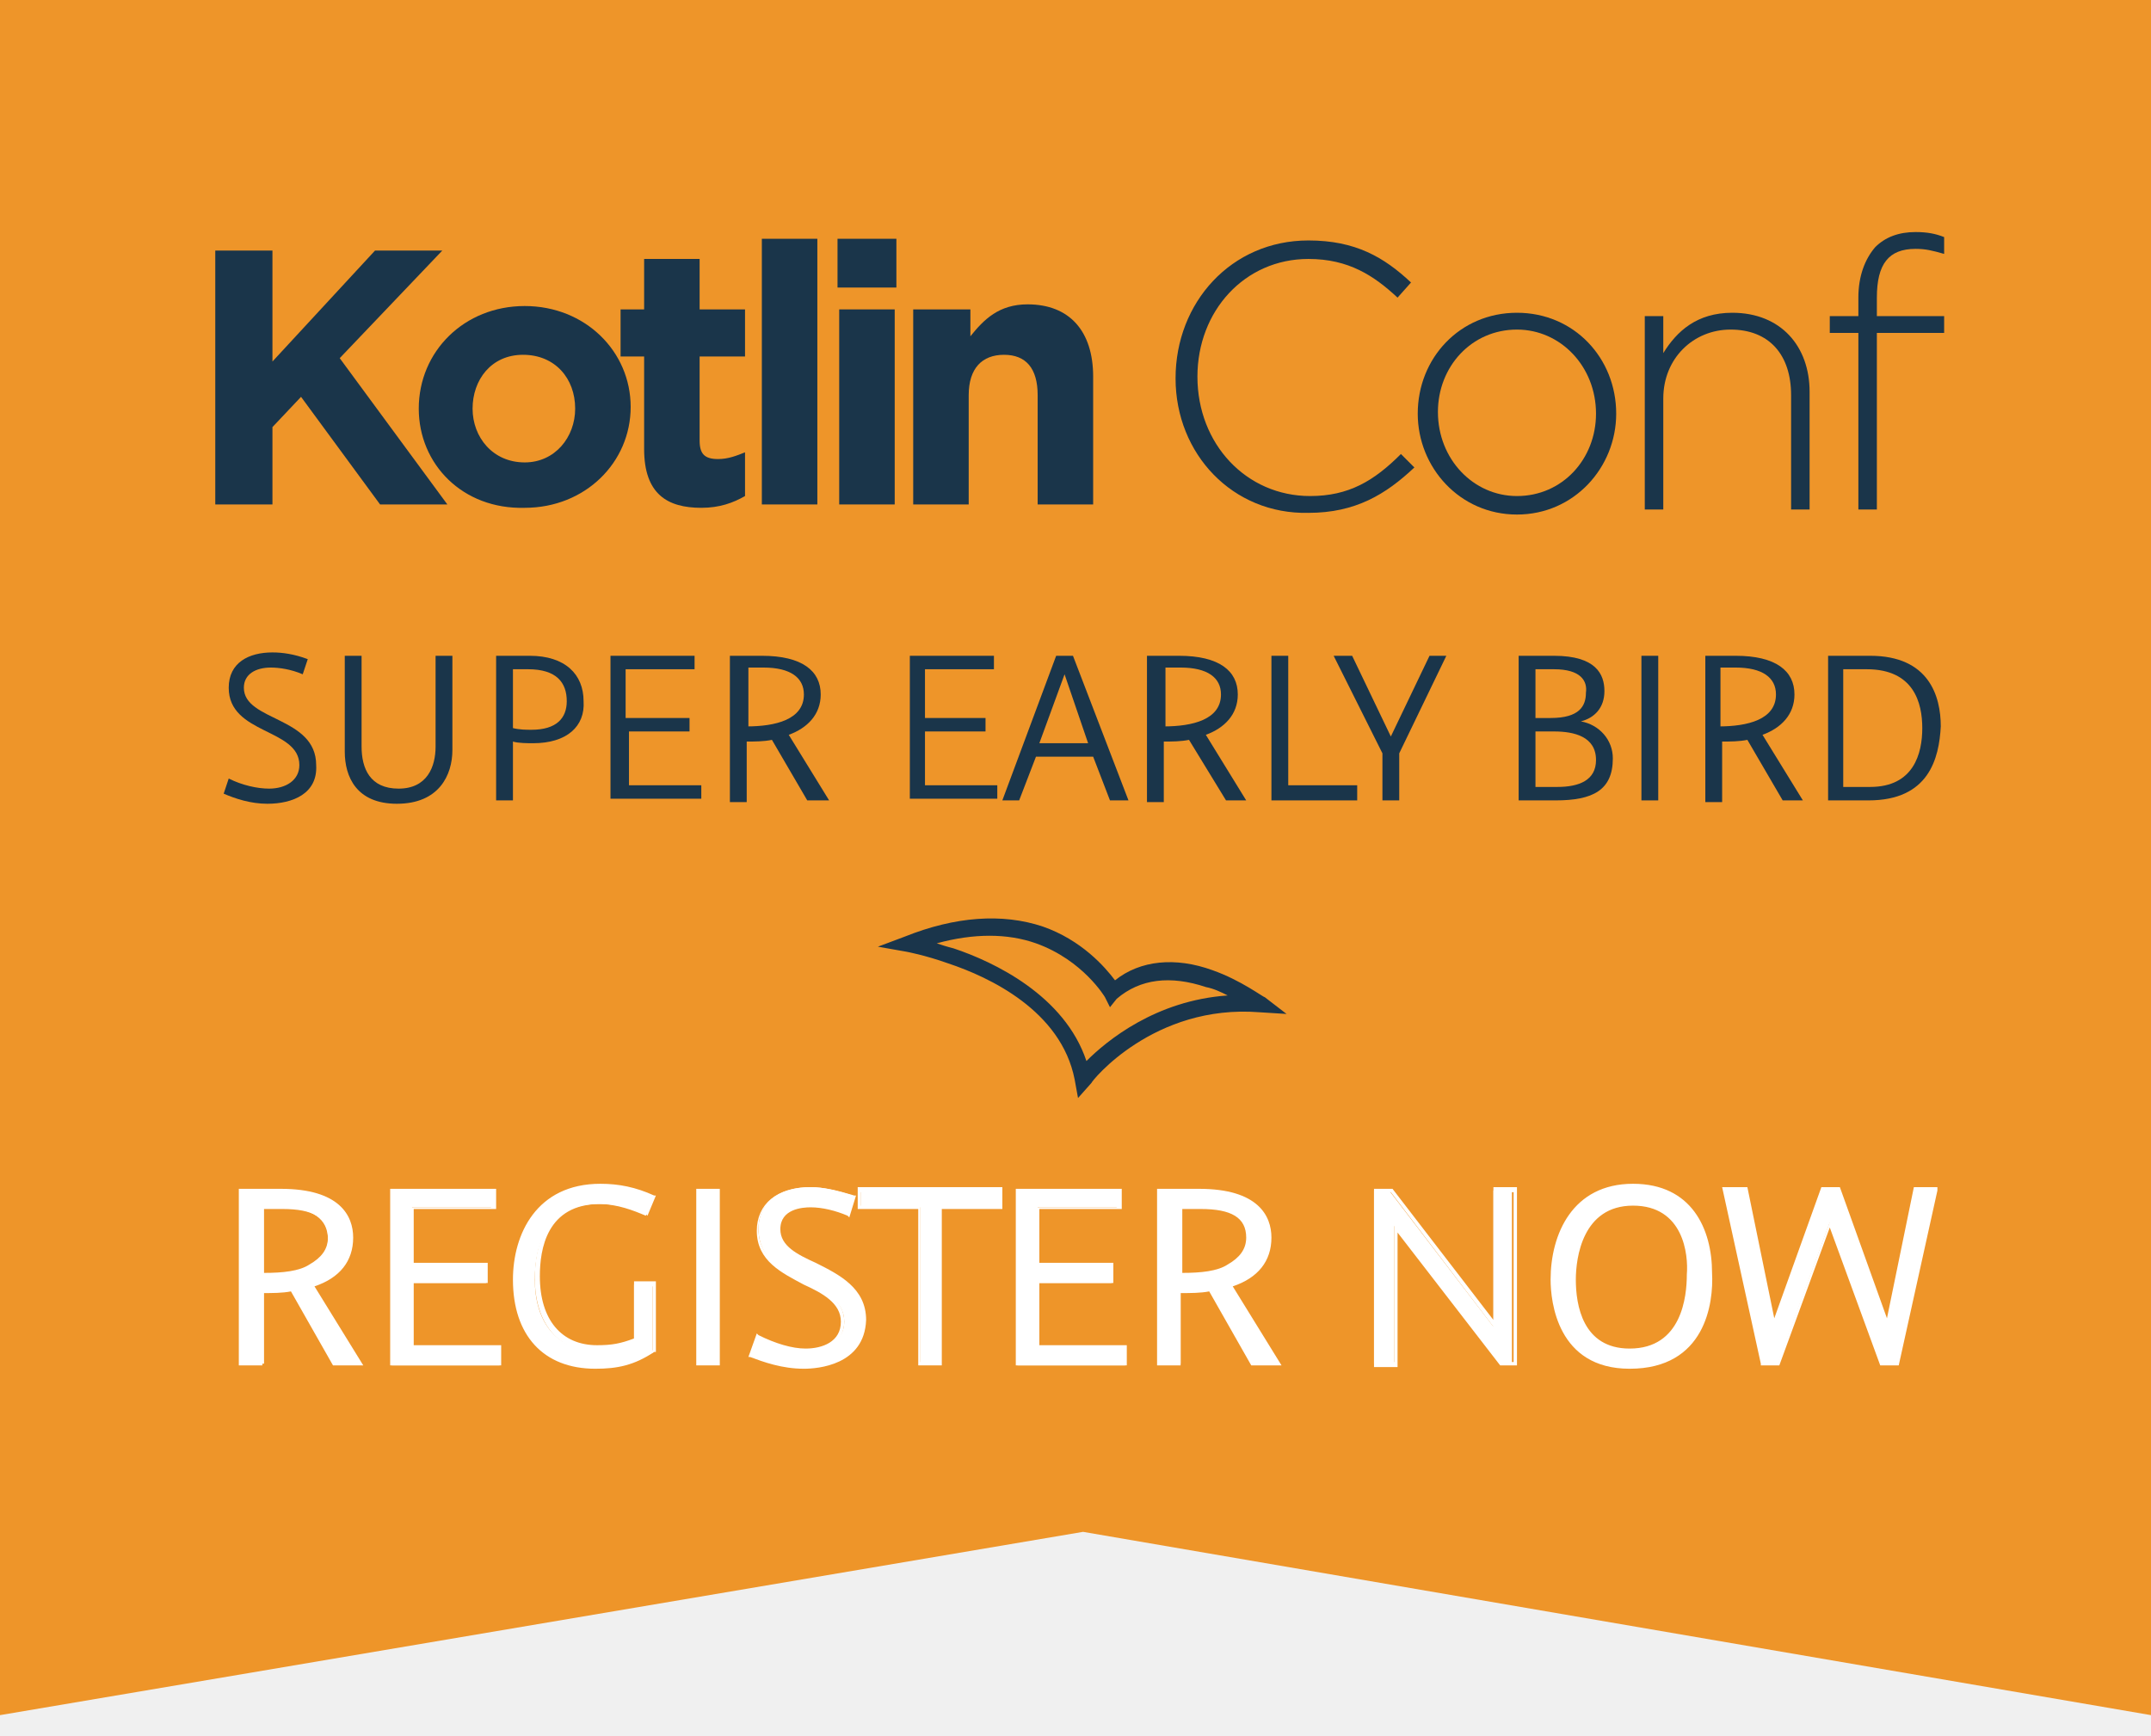
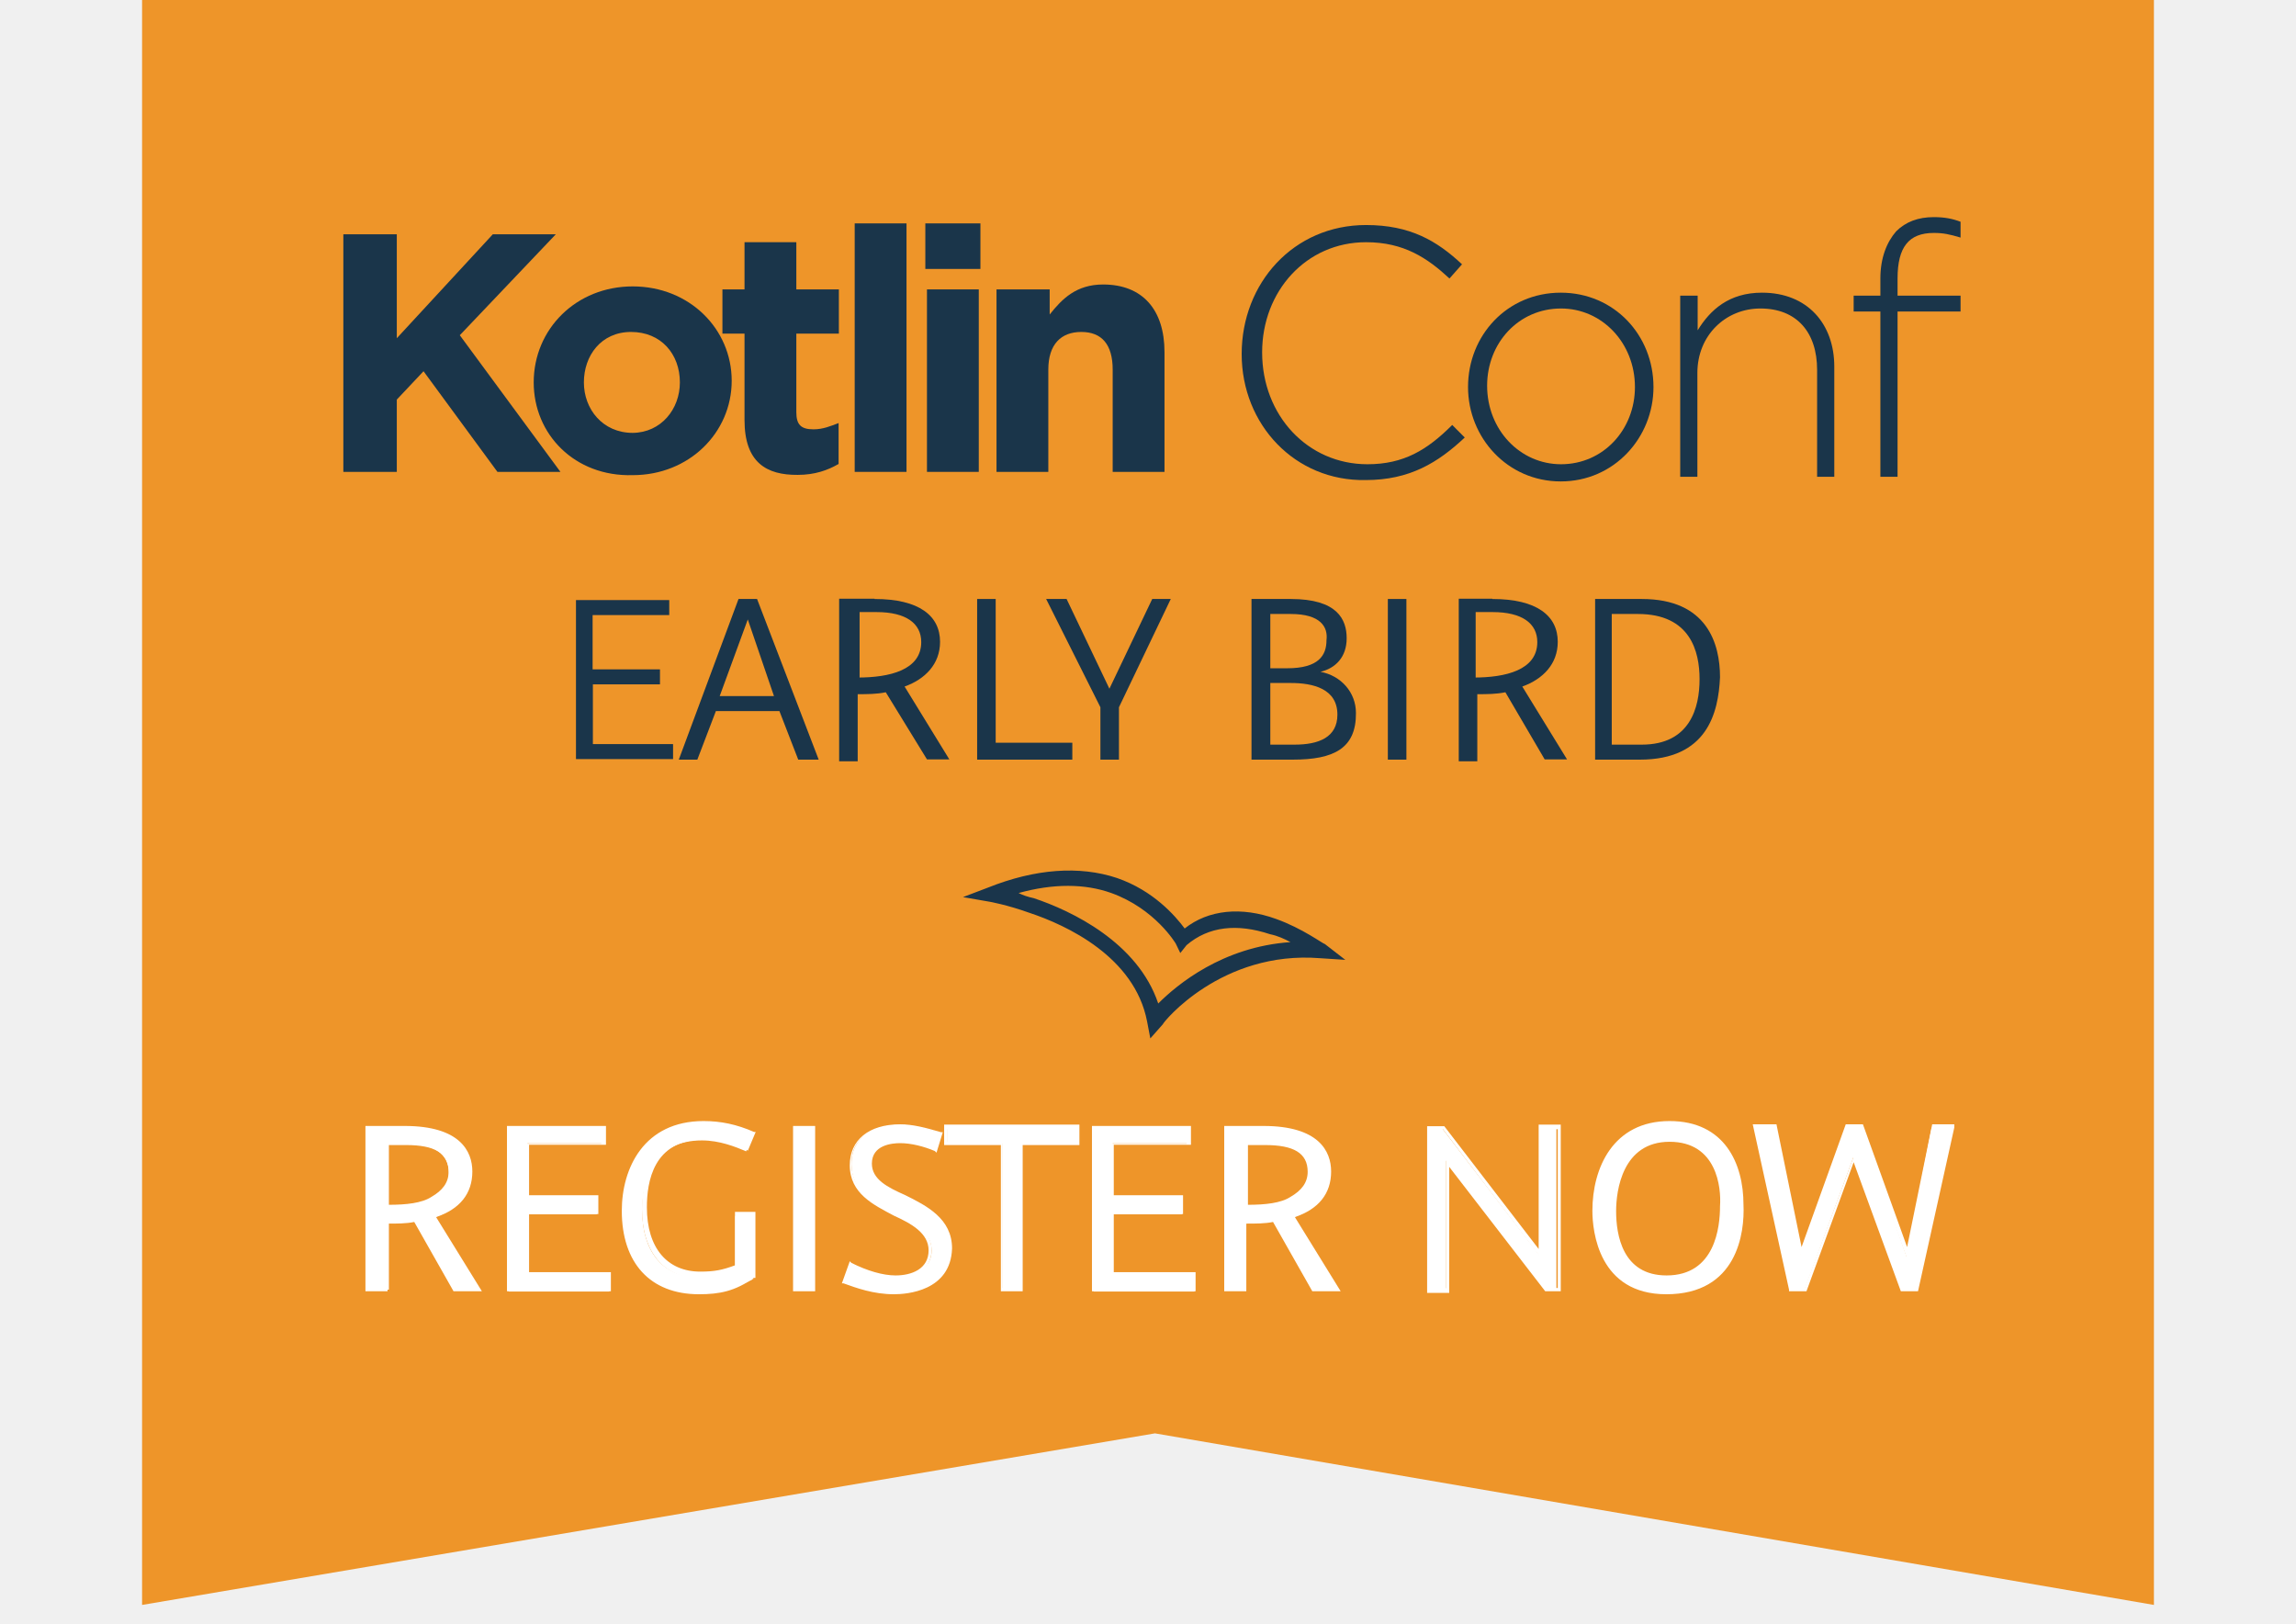
- <svg xmlns="http://www.w3.org/2000/svg" version="1.1" id="Layer_1" x="0px" y="0px" viewBox="0 0 127.9 103.2" enable-background="new 0 0 127.9 103.2" xml:space="preserve">
-   <polygon fill="#EE9529" points="0,0 0,102 64.4,91.1 127.9,102 127.9,0 " />
+ <svg xmlns="http://www.w3.org/2000/svg" version="1.1" id="Layer_1" x="0px" y="0px" viewBox="0 0 841.9 595.3" enable-background="new 0 0 841.9 595.3" xml:space="preserve">
+   <polygon fill="#EE9529" points="52.1,0 52.1,588.4 423.5,525.5 789.8,588.4 789.8,0 " />
  <g>
-     <polygon fill="#1A354A" points="12.8,14.9 16.2,14.9 16.2,21.5 22.3,14.9 26.3,14.9 20.2,21.3 26.6,30 22.6,30 17.9,23.6    16.2,25.4 16.2,30 12.8,30  " />
-     <path fill="#1A354A" d="M24.9,24.3L24.9,24.3c0-3.4,2.7-6.1,6.3-6.1c3.6,0,6.3,2.7,6.3,6v0c0,3.3-2.7,6-6.3,6   C27.5,30.3,24.9,27.6,24.9,24.3 M34.2,24.3L34.2,24.3c0-1.8-1.2-3.2-3.1-3.2c-1.9,0-3,1.5-3,3.2v0c0,1.7,1.2,3.2,3.1,3.2   C33,27.5,34.2,26,34.2,24.3" />
-     <path fill="#1A354A" d="M38.3,26.7v-5.5h-1.4v-2.8h1.4v-3h3.3v3h2.7v2.8h-2.7v5c0,0.8,0.3,1.1,1.1,1.1c0.6,0,1.1-0.2,1.6-0.4v2.6   c-0.7,0.4-1.5,0.7-2.6,0.7C39.7,30.2,38.3,29.4,38.3,26.7" />
-     <rect x="45.3" y="14.2" fill="#1A354A" width="3.3" height="15.8" />
-     <path fill="#1A354A" d="M49.8,14.2h3.5v2.9h-3.5V14.2z M49.9,18.4h3.3V30h-3.3V18.4z" />
-     <path fill="#1A354A" d="M54.4,18.4h3.3v1.6c0.8-1,1.7-1.9,3.4-1.9c2.5,0,3.9,1.6,3.9,4.3V30h-3.3v-6.5c0-1.6-0.7-2.4-2-2.4   c-1.3,0-2.1,0.8-2.1,2.4V30h-3.3V18.4z" />
+     <polygon fill="#1A354A" points="125.9,85.9 145.5,85.9 145.5,124 180.7,85.9 203.8,85.9 168.6,122.9 205.5,173 182.4,173    155.3,136.1 145.5,146.5 145.5,173 125.9,173  " />
+     <path fill="#1A354A" d="M195.7,140.2L195.7,140.2c0-19.6,15.6-35.2,36.3-35.2c20.8,0,36.3,15.6,36.3,34.6l0,0   c0,19-15.6,34.6-36.3,34.6C210.7,174.8,195.7,159.2,195.7,140.2 M249.3,140.2L249.3,140.2c0-10.4-6.9-18.5-17.9-18.5   s-17.3,8.7-17.3,18.5l0,0c0,9.8,6.9,18.5,17.9,18.5C242.4,158.6,249.3,150,249.3,140.2" />
+     <path fill="#1A354A" d="M273,154v-31.7h-8.1v-16.2h8.1V88.8h19v17.3h15.6v16.2H292v28.8c0,4.6,1.7,6.3,6.3,6.3   c3.5,0,6.3-1.2,9.2-2.3v15c-4,2.3-8.7,4-15,4C281.1,174.2,273,169.6,273,154" />
+     <rect x="313.4" y="81.9" fill="#1A354A" width="19" height="91.1" />
+     <path fill="#1A354A" d="M339.3,81.9h20.2v16.7h-20.2V81.9z M339.9,106.1h19V173h-19V106.1z" />
+     <path fill="#1A354A" d="M365.9,106.1h19v9.2c4.6-5.8,9.8-11,19.6-11c14.4,0,22.5,9.2,22.5,24.8V173h-19v-37.5   c0-9.2-4-13.8-11.5-13.8c-7.5,0-12.1,4.6-12.1,13.8V173h-19v-66.9H365.9z" />
    <g>
-       <path fill="#1A354A" d="M69.9,22.5L69.9,22.5c0-4.5,3.3-8.2,7.9-8.2c2.8,0,4.5,1,6.1,2.5l-0.8,0.9c-1.4-1.3-2.9-2.3-5.3-2.3    c-3.8,0-6.6,3.1-6.6,7v0c0,4,2.9,7.1,6.7,7.1c2.3,0,3.8-0.9,5.4-2.5l0.8,0.8c-1.7,1.6-3.5,2.7-6.3,2.7    C73.3,30.6,69.9,27,69.9,22.5z" />
-       <path fill="#1A354A" d="M84.3,24.6L84.3,24.6c0-3.3,2.5-6,5.9-6c3.4,0,5.9,2.7,5.9,6v0c0,3.2-2.5,6-5.9,6    C86.8,30.6,84.3,27.8,84.3,24.6z M94.9,24.6L94.9,24.6c0-2.8-2.1-5-4.7-5c-2.7,0-4.7,2.2-4.7,4.9v0c0,2.8,2.1,5,4.7,5    C92.9,29.5,94.9,27.3,94.9,24.6z" />
-       <path fill="#1A354A" d="M97.8,18.8h1.1V21c0.8-1.3,2-2.4,4.1-2.4c2.9,0,4.6,2,4.6,4.7v7h-1.1v-6.8c0-2.4-1.3-3.9-3.6-3.9    c-2.2,0-4,1.7-4,4.1v6.6h-1.1V18.8z" />
-       <path fill="#1A354A" d="M110.5,19.8h-1.7v-1h1.7v-1.1c0-1.3,0.4-2.3,1-3c0.6-0.6,1.4-0.9,2.4-0.9c0.7,0,1.2,0.1,1.7,0.3v1    c-0.7-0.2-1.1-0.3-1.7-0.3c-1.6,0-2.3,0.9-2.3,2.9v1.1h4v1h-4v10.5h-1.1V19.8z" />
+       <path fill="#1A354A" d="M455.3,129.8L455.3,129.8c0-26,19-47.3,45.6-47.3c16.2,0,26,5.8,35.2,14.4l-4.6,5.2    c-8.1-7.5-16.7-13.3-30.6-13.3c-21.9,0-38.1,17.9-38.1,40.4l0,0c0,23.1,16.7,41,38.6,41c13.3,0,21.9-5.2,31.1-14.4l4.6,4.6    c-9.8,9.2-20.2,15.6-36.3,15.6C474.9,176.5,455.3,155.7,455.3,129.8z" />
+       <path fill="#1A354A" d="M538.3,141.9L538.3,141.9c0-19,14.4-34.6,34-34.6c19.6,0,34,15.6,34,34.6l0,0c0,18.5-14.4,34.6-34,34.6    C552.7,176.5,538.3,160.4,538.3,141.9z M599.5,141.9L599.5,141.9c0-16.2-12.1-28.8-27.1-28.8c-15.6,0-27.1,12.7-27.1,28.3l0,0    c0,16.2,12.1,28.8,27.1,28.8C587.9,170.2,599.5,157.5,599.5,141.9z" />
+       <path fill="#1A354A" d="M616.2,108.4h6.3v12.7c4.6-7.5,11.5-13.8,23.6-13.8c16.7,0,26.5,11.5,26.5,27.1v40.4h-6.3v-39.2    c0-13.8-7.5-22.5-20.8-22.5c-12.7,0-23.1,9.8-23.1,23.6v38.1h-6.3V108.4z" />
+       <path fill="#1A354A" d="M689.5,114.2h-9.8v-5.8h9.8v-6.3c0-7.5,2.3-13.3,5.8-17.3c3.5-3.5,8.1-5.2,13.8-5.2c4,0,6.9,0.6,9.8,1.7    v5.8c-4-1.2-6.3-1.7-9.8-1.7c-9.2,0-13.3,5.2-13.3,16.7v6.3h23.1v5.8h-23.1v60.6h-6.3V114.2z" />
    </g>
  </g>
  <g>
-     <path fill="#1A354A" d="M15.9,47.8c-1,0-1.9-0.3-2.6-0.6l0.3-0.9c0.8,0.4,1.7,0.6,2.4,0.6c1,0,1.8-0.5,1.8-1.4   c0-2.2-4.2-1.8-4.2-4.6c0-1.5,1.2-2.1,2.6-2.1c0.6,0,1.3,0.1,2.1,0.4l-0.3,0.9c-0.7-0.3-1.4-0.4-1.9-0.4c-0.9,0-1.6,0.4-1.6,1.2   c0,2,4.3,1.7,4.3,4.6C18.9,47.2,17.4,47.8,15.9,47.8z" />
-     <path fill="#1A354A" d="M26.9,44.6c0,1.5-0.8,3.2-3.3,3.2c-2.4,0-3.1-1.6-3.1-3.1V39h1v5.4c0,1.3,0.5,2.5,2.2,2.5   c1.7,0,2.2-1.3,2.2-2.5V39h1V44.6z" />
-     <path fill="#1A354A" d="M31.7,44.2c-0.3,0-0.9,0-1.2-0.1v3.5h-1V39h2c2.1,0,3.2,1.1,3.2,2.7C34.8,43.2,33.7,44.2,31.7,44.2z    M31.4,39.8h-0.9v3.5c0.4,0.1,0.8,0.1,1.1,0.1c1.5,0,2.1-0.7,2.1-1.7C33.7,40.6,33.1,39.8,31.4,39.8z" />
-     <path fill="#1A354A" d="M36.3,47.6V39h5v0.8h-4.1v2.9H41v0.8h-3.6v3.2h4.3v0.8H36.3z" />
-     <path fill="#1A354A" d="M45.3,39c2.4,0,3.5,0.9,3.5,2.3c0,1.2-0.8,2-1.9,2.4l2.4,3.9H48L45.9,44c-0.5,0.1-1,0.1-1.5,0.1v3.6h-1V39   H45.3z M44.4,43.2c1.7,0,3.4-0.4,3.4-1.9c0-1-0.8-1.6-2.4-1.6l-0.9,0V43.2z" />
-     <path fill="#1A354A" d="M54.1,47.6V39h5v0.8h-4.1v2.9h3.6v0.8h-3.6v3.2h4.3v0.8H54.1z" />
-     <path fill="#1A354A" d="M65,45h-3.4l-1,2.6h-1l3.2-8.6h1l3.3,8.6H66L65,45z M61.8,44.2h2.9l-1.4-4.1L61.8,44.2z" />
-     <path fill="#1A354A" d="M70.1,39c2.4,0,3.5,0.9,3.5,2.3c0,1.2-0.8,2-1.9,2.4l2.4,3.9h-1.2L70.7,44c-0.5,0.1-1,0.1-1.5,0.1v3.6h-1   V39H70.1z M69.2,43.2c1.7,0,3.4-0.4,3.4-1.9c0-1-0.8-1.6-2.4-1.6l-0.9,0V43.2z" />
-     <path fill="#1A354A" d="M75.6,47.6V39h1v7.7h4.1v0.9H75.6z" />
-     <path fill="#1A354A" d="M83.2,44.8v2.8h-1v-2.8L79.3,39h1.1l2.3,4.8l2.3-4.8h1L83.2,44.8z" />
-     <path fill="#1A354A" d="M92.5,47.6h-2.2V39h2.1c2.5,0,3,1.1,3,2.1c0,1-0.6,1.6-1.4,1.8c1.1,0.2,1.9,1.1,1.9,2.2   C95.9,47,94.7,47.6,92.5,47.6z M92.4,39.8h-1.1v2.9h0.9c1.7,0,2.1-0.7,2.1-1.5C94.4,40.5,94,39.8,92.4,39.8z M92.4,43.5h-1.1v3.3   h1.3c1.3,0,2.3-0.4,2.3-1.6C94.9,43.8,93.6,43.5,92.4,43.5z" />
-     <path fill="#1A354A" d="M97.6,47.6V39h1v8.6H97.6z" />
-     <path fill="#1A354A" d="M103.2,39c2.4,0,3.5,0.9,3.5,2.3c0,1.2-0.8,2-1.9,2.4l2.4,3.9h-1.2l-2.1-3.6c-0.5,0.1-1,0.1-1.5,0.1v3.6h-1   V39H103.2z M102.2,43.2c1.7,0,3.4-0.4,3.4-1.9c0-1-0.8-1.6-2.4-1.6l-0.9,0V43.2z" />
-     <path fill="#1A354A" d="M111.1,47.6h-2.4V39h2.5c3.5,0,4.2,2.4,4.2,4.2C115.3,45.1,114.7,47.6,111.1,47.6z M111,39.8h-1.4v7h1.6   c2.6,0,3.1-2,3.1-3.5C114.3,41.8,113.8,39.8,111,39.8z" />
+     <path fill="#1A354A" d="M211.2,278.8V220h34.2v5.5h-28.1v19.9H242v5.5h-24.6v21.9h29.4v5.5h-35.6V278.8z" />
+     <path fill="#1A354A" d="M285.8,260.7h-23.3l-6.8,17.8h-6.8l21.9-58.9h6.8l22.6,58.9h-7.5L285.8,260.7z M263.9,255.2h19.9l-9.6-28.1   L263.9,255.2z" />
+     <path fill="#1A354A" d="M320.7,219.6c16.4,0,24,6.2,24,15.7c0,8.2-5.5,13.7-13,16.4l16.4,26.7h-8.2l-15.1-24.6   c-3.4,0.7-6.8,0.7-10.3,0.7v24.6h-6.8v-59.6H320.7z M314.5,248.4c11.6,0,23.3-2.7,23.3-13c0-6.8-5.5-11-16.4-11h-6.2v24H314.5z" />
+     <path fill="#1A354A" d="M358.3,278.5v-58.9h6.8v52.7h28.1v6.2L358.3,278.5L358.3,278.5z" />
+     <path fill="#1A354A" d="M410.3,259.3v19.2h-6.8v-19.2l-19.9-39.7h7.5l15.7,32.9l15.7-32.9h6.8L410.3,259.3z" />
+     <path fill="#1A354A" d="M474,278.5h-15.1v-58.9h14.4c17.1,0,20.5,7.5,20.5,14.4s-4.1,11-9.6,12.3c7.5,1.4,13,7.5,13,15.1   C497.3,274.4,489.1,278.5,474,278.5z M473.3,225.1h-7.5v19.9h6.2c11.6,0,14.4-4.8,14.4-10.3C487,229.9,484.3,225.1,473.3,225.1z    M473.3,250.4h-7.5V273h8.9c8.9,0,15.7-2.7,15.7-11C490.4,252.5,481.5,250.4,473.3,250.4z" />
+     <path fill="#1A354A" d="M508.9,278.5v-58.9h6.8v58.9H508.9z" />
+     <path fill="#1A354A" d="M547.2,219.6c16.4,0,24,6.2,24,15.7c0,8.2-5.5,13.7-13,16.4l16.4,26.7h-8.2L552,253.8   c-3.4,0.7-6.8,0.7-10.3,0.7v24.6h-6.8v-59.6H547.2z M540.4,248.4c11.6,0,23.3-2.7,23.3-13c0-6.8-5.5-11-16.4-11h-6.2v24H540.4z" />
+     <path fill="#1A354A" d="M601.3,278.5h-16.4v-58.9H602c24,0,28.7,16.4,28.7,28.7C630.1,261.4,626,278.5,601.3,278.5z M600.6,225.1   H591V273h11c17.8,0,21.2-13.7,21.2-24C623.2,238.8,619.8,225.1,600.6,225.1z" />
  </g>
  <g>
    <g>
-       <path fill="#FFFFFF" d="M16.7,70.8c2.9,0,4.2,1,4.2,2.8c0,1.5-0.9,2.4-2.3,2.9l2.9,4.6h-1.5l-2.5-4.4c-0.6,0.1-1.2,0.1-1.8,0.1    v4.3h-1.2V70.8H16.7z M15.5,75.9c2.1,0.1,4-0.5,4-2.2c0-1.2-0.9-1.9-2.9-1.9l-1.1,0V75.9z" />
-       <path fill="#FFFFFF" d="M21.6,81.2h-1.8l-2.5-4.4c-0.5,0.1-1.1,0.1-1.7,0.1v4.3h-1.4V70.7h2.5c3.5,0,4.3,1.6,4.3,2.9    c0,1.4-0.8,2.4-2.3,2.9L21.6,81.2z M20,81h1.2l-2.8-4.6l0.2,0c1-0.3,2.2-1.1,2.2-2.7c0-1.8-1.4-2.7-4-2.7h-2.2V81h0.9v-4.3l0.1,0    c0.6,0,1.2,0,1.8-0.1l0.1,0L20,81z M15.8,76c-0.1,0-0.2,0-0.3,0l-0.1,0v-4.3l1.3,0c2,0,3,0.7,3,2c0,0.8-0.4,1.5-1.2,1.9    C17.8,75.8,16.9,76,15.8,76z M15.7,75.7c1.1,0,2.1-0.1,2.7-0.5c0.7-0.4,1.1-0.9,1.1-1.6c0-1.2-0.9-1.7-2.7-1.7l-1.1,0V75.7z" />
+       <path fill="#FFFFFF" d="M148.4,413.4c16.7,0,24.2,5.8,24.2,16.2c0,8.7-5.2,13.8-13.3,16.7l16.7,26.5h-8.7L153,447.4    c-3.5,0.6-6.9,0.6-10.4,0.6v24.8h-6.9v-59.4H148.4z M141.5,442.8c12.1,0.6,23.1-2.9,23.1-12.7c0-6.9-5.2-11-16.7-11h-6.3V442.8z" />
+       <path fill="#FFFFFF" d="M176.7,473.4h-10.4L151.9,448c-2.9,0.6-6.3,0.6-9.8,0.6v24.8H134v-60.6h14.4c20.2,0,24.8,9.2,24.8,16.7    c0,8.1-4.6,13.8-13.3,16.7L176.7,473.4z M167.4,472.2h6.9l-16.2-26.5h1.2c5.8-1.7,12.7-6.3,12.7-15.6c0-10.4-8.1-15.6-23.1-15.6    h-12.7v57.7h5.2v-24.8h0.6c3.5,0,6.9,0,10.4-0.6h0.6L167.4,472.2z M143.2,443.4c-0.6,0-1.2,0-1.7,0h-0.6v-24.8h7.5    c11.5,0,17.3,4,17.3,11.5c0,4.6-2.3,8.7-6.9,11C154.7,442.2,149.6,443.4,143.2,443.4z M142.6,441.7c6.3,0,12.1-0.6,15.6-2.9    c4-2.3,6.3-5.2,6.3-9.2c0-6.9-5.2-9.8-15.6-9.8h-6.3C142.6,419.7,142.6,441.7,142.6,441.7z" />
    </g>
    <g>
-       <path fill="#FFFFFF" d="M23.3,81.1V70.8h6.1v1h-4.9v3.5h4.4v1h-4.4v3.9h5.2v1H23.3z" />
-       <path fill="#FFFFFF" d="M29.8,81.2h-6.6V70.7h6.3v1.2h-4.9v3.2h4.4v1.2h-4.4V80h5.2V81.2z M23.4,81h6.1v-0.7h-5.2v-4.1h4.4v-0.7    h-4.4v-3.7h4.9v-0.7h-5.8V81z" />
+       <path fill="#FFFFFF" d="M186.5,472.8v-59.4h35.2v5.8h-28.3v20.2h25.4v5.8h-25.4v22.5h30v5.8h-36.9V472.8z" />
+       <path fill="#FFFFFF" d="M224,473.4h-38.1v-60.6h36.3v6.9H194v18.5h25.4v6.9H194v21.3h30V473.4z M187,472.2h35.2v-4h-30v-23.6h25.4    v-4h-25.4v-21.3h28.3v-4H187L187,472.2L187,472.2z" />
    </g>
    <g>
-       <path fill="#FFFFFF" d="M38.9,80.4c-1.2,0.6-2.1,0.9-3.5,0.9c-3.4,0-4.7-2.4-4.7-5.1c0-2.7,1.3-5.6,5-5.6c1.3,0,2.4,0.4,3.1,0.7    l-0.4,1c-0.7-0.3-1.7-0.7-2.8-0.7c-3,0-3.8,2.3-3.8,4.5c0,2.4,1.2,4.2,3.6,4.2c0.9,0,1.4-0.1,2.3-0.5v-3.4h1.1V80.4z" />
-       <path fill="#FFFFFF" d="M35.4,81.4c-3.1,0-4.9-2-4.9-5.3c0-2.7,1.4-5.7,5.2-5.7c1.1,0,2.1,0.2,3.2,0.7l0.1,0l-0.5,1.2l-0.1-0.1    c-0.9-0.4-1.9-0.6-2.7-0.6c-3.2,0-3.6,2.7-3.6,4.3c0,2.6,1.3,4.1,3.4,4.1c0.9,0,1.4-0.1,2.2-0.4v-3.4H39v4.2l-0.1,0    C37.7,81.2,36.7,81.4,35.4,81.4z M35.7,70.7c-3.6,0-4.9,2.8-4.9,5.4c0,3.1,1.7,5,4.6,5c1.3,0,2.2-0.2,3.4-0.8v-3.8h-0.9v3.4    l-0.1,0c-0.9,0.4-1.4,0.5-2.3,0.5c-2.3,0-3.7-1.7-3.7-4.4c0-1.7,0.5-4.6,3.9-4.6c0.9,0,1.8,0.2,2.7,0.6l0.3-0.7    C37.7,70.9,36.7,70.7,35.7,70.7z" />
+       <path fill="#FFFFFF" d="M276.5,468.8c-6.9,3.5-12.1,5.2-20.2,5.2c-19.6,0-27.1-13.8-27.1-29.4s7.5-32.3,28.8-32.3    c7.5,0,13.8,2.3,17.9,4l-2.3,5.8c-4-1.7-9.8-4-16.2-4c-17.3,0-21.9,13.3-21.9,26c0,13.8,6.9,24.2,20.8,24.2    c5.2,0,8.1-0.6,13.3-2.9v-19.6h6.3v23.1H276.5z" />
+       <path fill="#FFFFFF" d="M256.3,474.5c-17.9,0-28.3-11.5-28.3-30.6c0-15.6,8.1-32.9,30-32.9c6.3,0,12.1,1.2,18.5,4h0.6l-2.9,6.9    l-0.6-0.6c-5.2-2.3-11-3.5-15.6-3.5c-18.5,0-20.8,15.6-20.8,24.8c0,15,7.5,23.6,19.6,23.6c5.2,0,8.1-0.6,12.7-2.3v-19.6h7.5v24.2    h-0.6C269.5,473.4,263.8,474.5,256.3,474.5z M258,412.8c-20.8,0-28.3,16.2-28.3,31.1c0,17.9,9.8,28.8,26.5,28.8    c7.5,0,12.7-1.2,19.6-4.6v-21.9h-5.2v19.6h-0.6c-5.2,2.3-8.1,2.9-13.3,2.9c-13.3,0-21.3-9.8-21.3-25.4c0-9.8,2.9-26.5,22.5-26.5    c5.2,0,10.4,1.2,15.6,3.5l1.7-4C269.5,414,263.8,412.8,258,412.8z" />
    </g>
    <g>
-       <path fill="#FFFFFF" d="M41.5,81.1V70.8h1.2v10.3H41.5z" />
-       <path fill="#FFFFFF" d="M42.8,81.2h-1.4V70.7h1.4V81.2z M41.6,81h0.9V70.9h-0.9V81z" />
+       <path fill="#FFFFFF" d="M291.4,472.8v-59.4h6.9v59.4L291.4,472.8L291.4,472.8z" />
+       <path fill="#FFFFFF" d="M298.9,473.4h-8.1v-60.6h8.1V473.4z M292,472.2h5.2V414H292V472.2z" />
    </g>
    <g>
-       <path fill="#FFFFFF" d="M47.8,81.3c-1.2,0-2.3-0.3-3.1-0.7l0.4-1.1c1,0.5,2,0.8,2.9,0.8c1.2,0,2.2-0.6,2.2-1.7    c0-2.6-5.1-2.2-5.1-5.5c0-1.8,1.5-2.5,3.1-2.5c0.7,0,1.6,0.2,2.5,0.5l-0.3,1c-0.8-0.4-1.6-0.5-2.2-0.5c-1.1,0-1.9,0.5-1.9,1.4    c0,2.4,5.1,2,5.1,5.5C51.3,80.6,49.5,81.3,47.8,81.3z" />
-       <path fill="#FFFFFF" d="M47.8,81.4c-1.3,0-2.4-0.4-3.2-0.7l-0.1,0l0.5-1.4l0.1,0.1c1,0.5,2,0.8,2.8,0.8c1,0,2.1-0.4,2.1-1.6    c0-1.1-1.1-1.7-2.2-2.2c-1.3-0.7-2.8-1.4-2.8-3.2c0-1.6,1.2-2.6,3.2-2.6c0.8,0,1.6,0.2,2.6,0.5l0.1,0l-0.4,1.3l-0.1-0.1    c-0.7-0.3-1.5-0.5-2.2-0.5c-0.5,0-1.8,0.1-1.8,1.3c0,1,1,1.5,2.1,2c1.4,0.7,3,1.5,3,3.4C51.4,81.2,48.6,81.4,47.8,81.4z     M44.8,80.6c0.7,0.3,1.8,0.6,3,0.6c0.8,0,3.4-0.2,3.4-2.6c0-1.8-1.4-2.5-2.8-3.2c-1.2-0.6-2.3-1.1-2.3-2.3c0-1,0.8-1.6,2.1-1.6    c0.4,0,1.2,0.1,2.1,0.4l0.2-0.8c-0.9-0.3-1.7-0.4-2.4-0.4c-0.7,0-3,0.2-3,2.4c0,1.7,1.4,2.3,2.7,3c1.2,0.6,2.4,1.2,2.4,2.5    c0,1.1-0.9,1.9-2.3,1.9c-0.8,0-1.8-0.3-2.8-0.7L44.8,80.6z" />
+       <path fill="#FFFFFF" d="M327.8,474c-6.9,0-13.3-1.7-17.9-4l2.3-6.3c5.8,2.9,11.5,4.6,16.7,4.6c6.9,0,12.7-3.5,12.7-9.8    c0-15-29.4-12.7-29.4-31.7c0-10.4,8.7-14.4,17.9-14.4c4,0,9.2,1.2,14.4,2.9l-1.7,5.8c-4.6-2.3-9.2-2.9-12.7-2.9    c-6.3,0-11,2.9-11,8.1c0,13.8,29.4,11.5,29.4,31.7C348,469.9,337.6,474,327.8,474z" />
+       <path fill="#FFFFFF" d="M327.8,474.5c-7.5,0-13.8-2.3-18.5-4h-0.6l2.9-8.1l0.6,0.6c5.8,2.9,11.5,4.6,16.2,4.6    c5.8,0,12.1-2.3,12.1-9.2c0-6.3-6.3-9.8-12.7-12.7c-7.5-4-16.2-8.1-16.2-18.5c0-9.2,6.9-15,18.5-15c4.6,0,9.2,1.2,15,2.9h0.6    l-2.3,7.5l-0.6-0.6c-4-1.7-8.7-2.9-12.7-2.9c-2.9,0-10.4,0.6-10.4,7.5c0,5.8,5.8,8.7,12.1,11.5c8.1,4,17.3,8.7,17.3,19.6    C348.6,473.4,332.4,474.5,327.8,474.5z M310.5,469.9c4,1.7,10.4,3.5,17.3,3.5c4.6,0,19.6-1.2,19.6-15c0-10.4-8.1-14.4-16.2-18.5    c-6.9-3.5-13.3-6.3-13.3-13.3c0-5.8,4.6-9.2,12.1-9.2c2.3,0,6.9,0.6,12.1,2.3l1.2-4.6c-5.2-1.7-9.8-2.3-13.8-2.3    s-17.3,1.2-17.3,13.8c0,9.8,8.1,13.3,15.6,17.3c6.9,3.5,13.8,6.9,13.8,14.4c0,6.3-5.2,11-13.3,11c-4.6,0-10.4-1.7-16.2-4    L310.5,469.9z" />
    </g>
    <g>
-       <path fill="#FFFFFF" d="M55.9,71.8v9.3h-1.2v-9.3h-3.5v-1h8.3v1H55.9z" />
-       <path fill="#FFFFFF" d="M56,81.2h-1.4v-9.3H51v-1.3h8.6v1.3H56V81.2z M54.8,81h0.9v-9.3h3.6v-0.8h-8.1v0.8h3.5V81z" />
+       <path fill="#FFFFFF" d="M374.5,419.2v53.6h-6.9v-53.6h-20.2v-5.8h47.9v5.8H374.5z" />
+       <path fill="#FFFFFF" d="M375.1,473.4H367v-53.6h-20.8v-7.5h49.6v7.5h-20.8V473.4z M368.2,472.2h5.2v-53.6h20.8V414h-46.7v4.6h20.2    v53.6H368.2z" />
    </g>
    <g>
-       <path fill="#FFFFFF" d="M60.5,81.1V70.8h6.1v1h-4.9v3.5h4.4v1h-4.4v3.9h5.2v1H60.5z" />
-       <path fill="#FFFFFF" d="M67,81.2h-6.6V70.7h6.3v1.2h-4.9v3.2h4.4v1.2h-4.4V80H67V81.2z M60.6,81h6.1v-0.7h-5.2v-4.1h4.4v-0.7h-4.4    v-3.7h4.9v-0.7h-5.8V81z" />
+       <path fill="#FFFFFF" d="M401,472.8v-59.4h35.2v5.8H408v20.2h25.4v5.8H408v22.5h30v5.8H401V472.8z" />
+       <path fill="#FFFFFF" d="M438.5,473.4h-38.1v-60.6h36.3v6.9h-28.3v18.5h25.4v6.9h-25.4v21.3h30V473.4z M401.6,472.2h35.2v-4h-30    v-23.6h25.4v-4h-25.4v-21.3h28.3v-4h-33.5L401.6,472.2L401.6,472.2z" />
    </g>
    <g>
-       <path fill="#FFFFFF" d="M71.3,70.8c2.9,0,4.2,1,4.2,2.8c0,1.5-0.9,2.4-2.3,2.9l2.9,4.6h-1.5L72,76.7c-0.6,0.1-1.2,0.1-1.8,0.1v4.3    H69V70.8H71.3z M70.2,75.9c2.1,0.1,4-0.5,4-2.2c0-1.2-0.9-1.9-2.9-1.9l-1.1,0V75.9z" />
-       <path fill="#FFFFFF" d="M76.2,81.2h-1.8l-2.5-4.4c-0.5,0.1-1.1,0.1-1.7,0.1v4.3h-1.4V70.7h2.5c3.5,0,4.3,1.6,4.3,2.9    c0,1.4-0.8,2.4-2.3,2.9L76.2,81.2z M74.6,81h1.2L73,76.4l0.2,0c1-0.3,2.2-1.1,2.2-2.7c0-1.8-1.4-2.7-4-2.7h-2.2V81H70v-4.3l0.1,0    c0.6,0,1.2,0,1.8-0.1l0.1,0L74.6,81z M70.4,76c-0.1,0-0.2,0-0.3,0L70,76v-4.3l1.3,0c2,0,3,0.7,3,2c0,0.8-0.4,1.5-1.2,1.9    C72.5,75.8,71.6,76,70.4,76z M70.3,75.7c1.1,0,2.1-0.1,2.7-0.5c0.7-0.4,1.1-0.9,1.1-1.6c0-1.2-0.9-1.7-2.7-1.7l-1.1,0V75.7z" />
+       <path fill="#FFFFFF" d="M463.3,413.4c16.7,0,24.2,5.8,24.2,16.2c0,8.7-5.2,13.8-13.3,16.7l16.7,26.5h-8.7l-15-25.4    c-3.5,0.6-6.9,0.6-10.4,0.6v24.8h-6.9v-59.4H463.3z M457,442.8c12.1,0.6,23.1-2.9,23.1-12.7c0-6.9-5.2-11-16.7-11H457V442.8z" />
+       <path fill="#FFFFFF" d="M491.6,473.4h-10.4L466.8,448c-2.9,0.6-6.3,0.6-9.8,0.6v24.8h-8.1v-60.6h14.4c20.2,0,24.8,9.2,24.8,16.7    c0,8.1-4.6,13.8-13.3,16.7L491.6,473.4z M482.4,472.2h6.9l-16.2-26.5h1.2c5.8-1.7,12.7-6.3,12.7-15.6c0-10.4-8.1-15.6-23.1-15.6    h-12.7v57.7h4.6v-24.8h0.6c3.5,0,6.9,0,10.4-0.6h0.6L482.4,472.2z M458.2,443.4c-0.6,0-1.2,0-1.7,0h-0.6v-24.8h7.5    c11.5,0,17.3,4,17.3,11.5c0,4.6-2.3,8.7-6.9,11C470.3,442.2,465.1,443.4,458.2,443.4z M457.6,441.7c6.3,0,12.1-0.6,15.6-2.9    c4-2.3,6.3-5.2,6.3-9.2c0-6.9-5.2-9.8-15.6-9.8h-6.3V441.7z" />
    </g>
    <g>
-       <path fill="#FFFFFF" d="M89.2,81.1l-6.3-8.2v8.2h-1.2V70.8h0.9l6.2,8.1v-8.1h1.1v10.3H89.2z" />
-       <path fill="#FFFFFF" d="M90.2,81.2h-1l0,0l-6.1-7.9v8h-1.4V70.7h1.1l0,0l6,7.8v-7.9h1.4V81.2z M89.3,81h0.7V70.9h-0.9v8.4    l-6.4-8.4h-0.7V81h0.9v-8.5L89.3,81z" />
+       <path fill="#FFFFFF" d="M566.6,472.8l-36.3-47.3v47.3h-6.9v-59.4h5.2l35.8,46.7v-46.7h6.3v59.4L566.6,472.8L566.6,472.8z" />
+       <path fill="#FFFFFF" d="M572.4,473.4h-5.8l0,0l-35.2-45.6V474h-8.1v-61.1h6.3l0,0l34.6,45v-45.6h8.1V473.4z M567.2,472.2h4V414    H566v48.5L529.1,414h-4v58.3h5.2v-49L567.2,472.2z" />
    </g>
    <g>
-       <path fill="#FFFFFF" d="M96.9,81.3c-3.6,0-4.6-2.8-4.6-5.1c0-2.5,1.1-5.6,4.8-5.6c3.5,0,4.6,2.8,4.6,5.1    C101.7,78.4,100.6,81.3,96.9,81.3z M97.1,71.6c-2.8,0-3.5,2.6-3.5,4.5c0,2,0.7,4.2,3.4,4.2c2.6,0,3.5-2.2,3.5-4.5    C100.5,73.9,99.8,71.6,97.1,71.6z" />
-       <path fill="#FFFFFF" d="M96.9,81.4c-4.3,0-4.7-4-4.7-5.3c0-2.7,1.3-5.7,4.9-5.7c3.5,0,4.7,2.7,4.7,5.3    C101.9,77.5,101.4,81.4,96.9,81.4z M97.2,70.7c-3.4,0-4.7,2.8-4.7,5.4c0,1.5,0.4,5,4.4,5c4.2,0,4.7-3.8,4.7-5.4    C101.6,74.6,101.3,70.7,97.2,70.7z M97,80.4c-3.1,0-3.5-3-3.5-4.3c0-1.1,0.3-4.6,3.6-4.6c3.3,0,3.5,3.3,3.5,4.4    C100.6,77.2,100.3,80.4,97,80.4z M97.1,71.7c-3,0-3.4,3.1-3.4,4.4c0,1.5,0.4,4.1,3.2,4.1c3.1,0,3.4-3.1,3.4-4.4    C100.4,74.6,100.1,71.7,97.1,71.7z" />
+       <path fill="#FFFFFF" d="M611,474c-20.8,0-26.5-16.2-26.5-29.4c0-14.4,6.3-32.3,27.7-32.3c20.2,0,26.5,16.2,26.5,29.4    C638.7,457.2,632.4,474,611,474z M612.2,418c-16.2,0-20.2,15-20.2,26c0,11.5,4,24.2,19.6,24.2c15,0,20.2-12.7,20.2-26    C631.8,431.3,627.7,418,612.2,418z" />
+       <path fill="#FFFFFF" d="M611,474.5c-24.8,0-27.1-23.1-27.1-30.6c0-15.6,7.5-32.9,28.3-32.9c20.2,0,27.1,15.6,27.1,30.6    C639.8,452,637,474.5,611,474.5z M612.7,412.8c-19.6,0-27.1,16.2-27.1,31.1c0,8.7,2.3,28.8,25.4,28.8c24.2,0,27.1-21.9,27.1-31.1    C638.1,435.3,636.4,412.8,612.7,412.8z M611.6,468.8c-17.9,0-20.2-17.3-20.2-24.8c0-6.3,1.7-26.5,20.8-26.5s20.2,19,20.2,25.4    C632.4,450.3,630.6,468.8,611.6,468.8z M612.2,418.6c-17.3,0-19.6,17.9-19.6,25.4c0,8.7,2.3,23.6,18.5,23.6    c17.9,0,19.6-17.9,19.6-25.4C631.2,435.3,629.5,418.6,612.2,418.6z" />
    </g>
    <g>
-       <path fill="#FFFFFF" d="M112.8,81.1h-0.9l-3.1-8.4l-3.1,8.4h-0.9l-2.2-10.3h1.3l1.6,8.2l2.9-8.2h0.9l2.9,8.2l1.6-8.2h1.2    L112.8,81.1z" />
-       <path fill="#FFFFFF" d="M112.9,81.2h-1.1l-3-8.2l-3,8.2h-1.1l0-0.1l-2.3-10.5h1.5l1.6,7.8l2.8-7.8h1.1l2.8,7.8l1.6-7.8h1.4l0,0.2    L112.9,81.2z M112,81h0.7l2.2-10.1H114l-1.7,8.5l-3.1-8.5h-0.7l-3,8.5l-1.7-8.5h-1l2.2,10.1h0.7l3.2-8.6L112,81z" />
+       <path fill="#FFFFFF" d="M702.7,472.8h-5.2l-17.9-48.5l-17.9,48.5h-5.2l-12.7-59.4h7.5l9.2,47.3l16.7-47.3h5.2l16.7,47.3l9.2-47.3    h6.9L702.7,472.8z" />
+       <path fill="#FFFFFF" d="M703.3,473.4H697l-17.3-47.3l-17.3,47.3H656v-0.6l-13.3-60.6h8.7l9.2,45l16.2-45h6.3l16.2,45l9.2-45h8.1    v1.2L703.3,473.4z M698.1,472.2h4l12.7-58.3h-5.2l-9.8,49L682,414h-4l-17.3,49l-9.8-49H645l12.7,58.3h4l18.5-49.6L698.1,472.2z" />
    </g>
  </g>
-   <path fill="#1A354B" d="M64.1,65.3l-0.2-1.1c-0.8-4.1-5.1-6.1-7.5-6.9c-1.4-0.5-2.5-0.7-2.5-0.7l-1.7-0.3l1.6-0.6  c3-1.2,5.8-1.4,8.2-0.6c2.3,0.8,3.7,2.4,4.3,3.2c1.5-1.2,3.6-1.4,5.8-0.6c1.7,0.6,3,1.6,3.1,1.6l1.3,1l-1.6-0.1  c-6.3-0.5-10,4.1-10,4.2L64.1,65.3z M56.7,56.4c2.4,0.8,6.6,2.8,7.9,6.7c1.2-1.2,4.1-3.6,8.4-3.9c-0.4-0.2-0.8-0.4-1.3-0.5  c-2.1-0.7-3.9-0.5-5.3,0.7L66,59.9l-0.3-0.6c0,0-1.3-2.2-4.1-3.2c-1.7-0.6-3.7-0.6-5.9,0C56,56.2,56.3,56.3,56.7,56.4z" />
+   <path fill="#1A354B" d="M421.8,380.7l-1.2-6.3c-4.6-23.6-29.4-35.2-43.3-39.8c-8.1-2.9-14.4-4-14.4-4l-9.8-1.7l9.2-3.5  c17.3-6.9,33.5-8.1,47.3-3.5c13.3,4.6,21.3,13.8,24.8,18.5c8.7-6.9,20.8-8.1,33.5-3.5c9.8,3.5,17.3,9.2,17.9,9.2l7.5,5.8l-9.2-0.6  c-36.3-2.9-57.7,23.6-57.7,24.2L421.8,380.7z M379.1,329.3c13.8,4.6,38.1,16.2,45.6,38.6c6.9-6.9,23.6-20.8,48.5-22.5  c-2.3-1.2-4.6-2.3-7.5-2.9c-12.1-4-22.5-2.9-30.6,4l-2.3,2.9l-1.7-3.5c0,0-7.5-12.7-23.6-18.5c-9.8-3.5-21.3-3.5-34,0  C375.1,328.2,376.8,328.8,379.1,329.3z" />
</svg>
